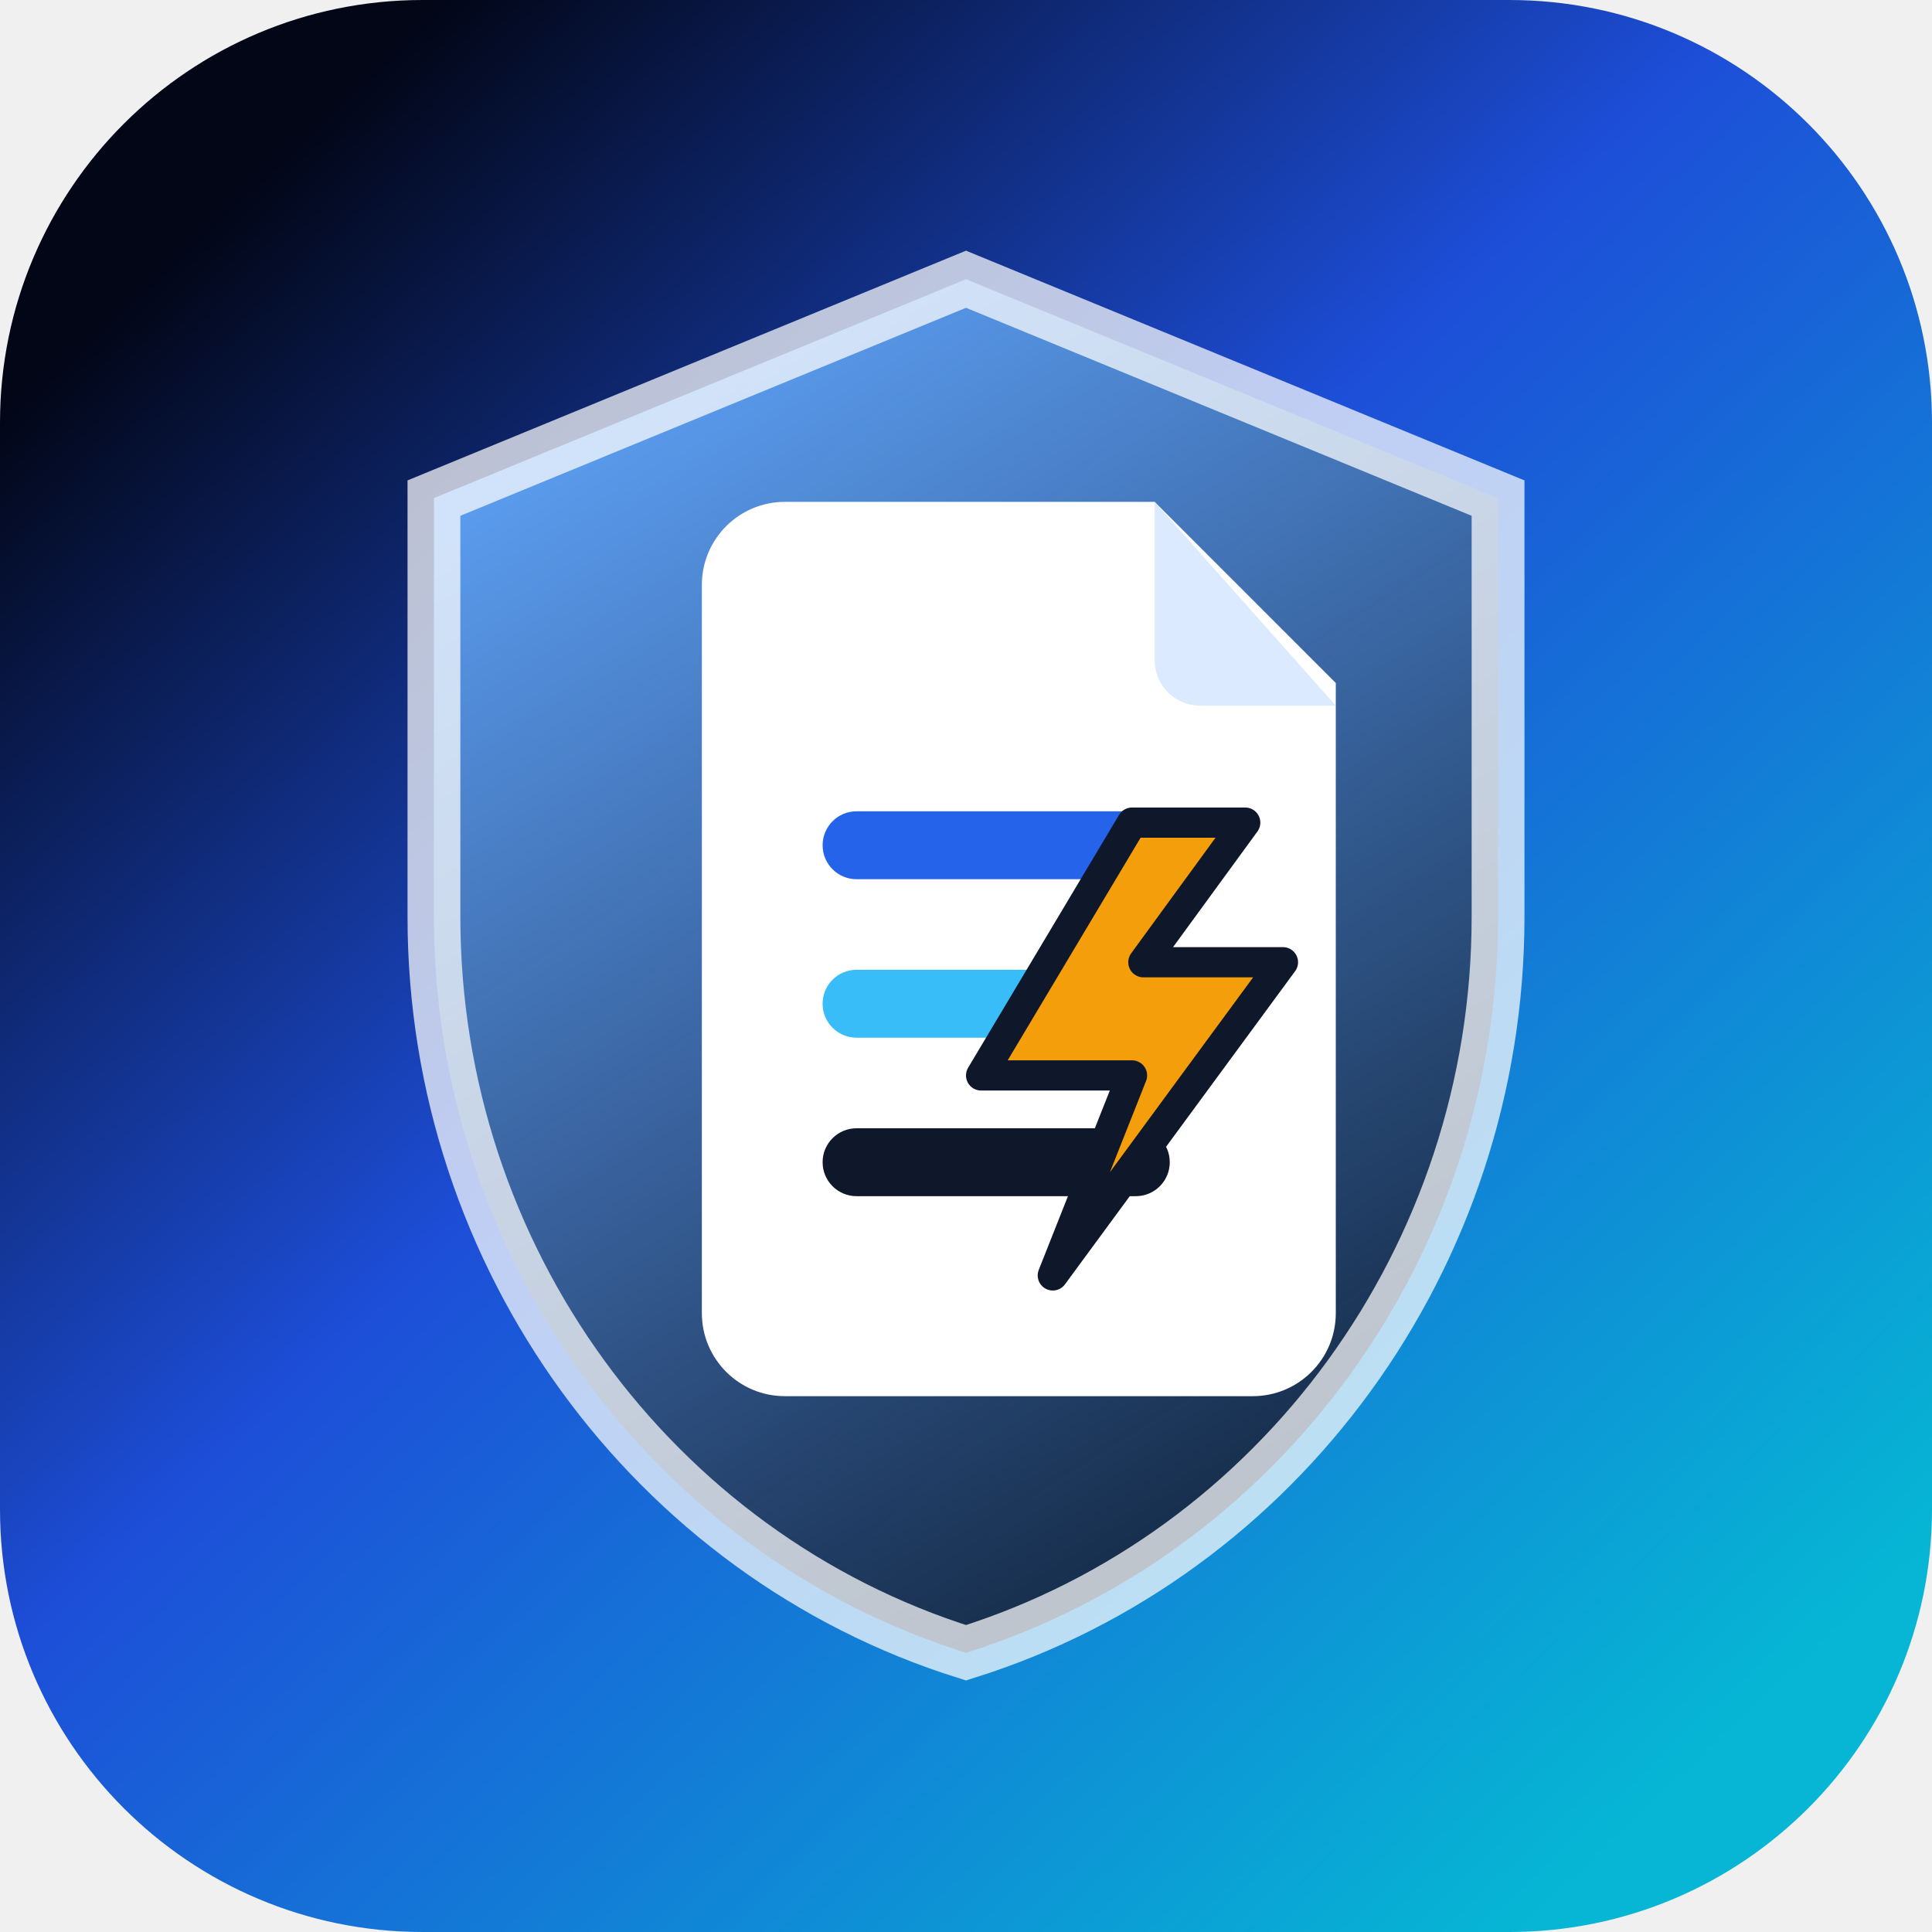
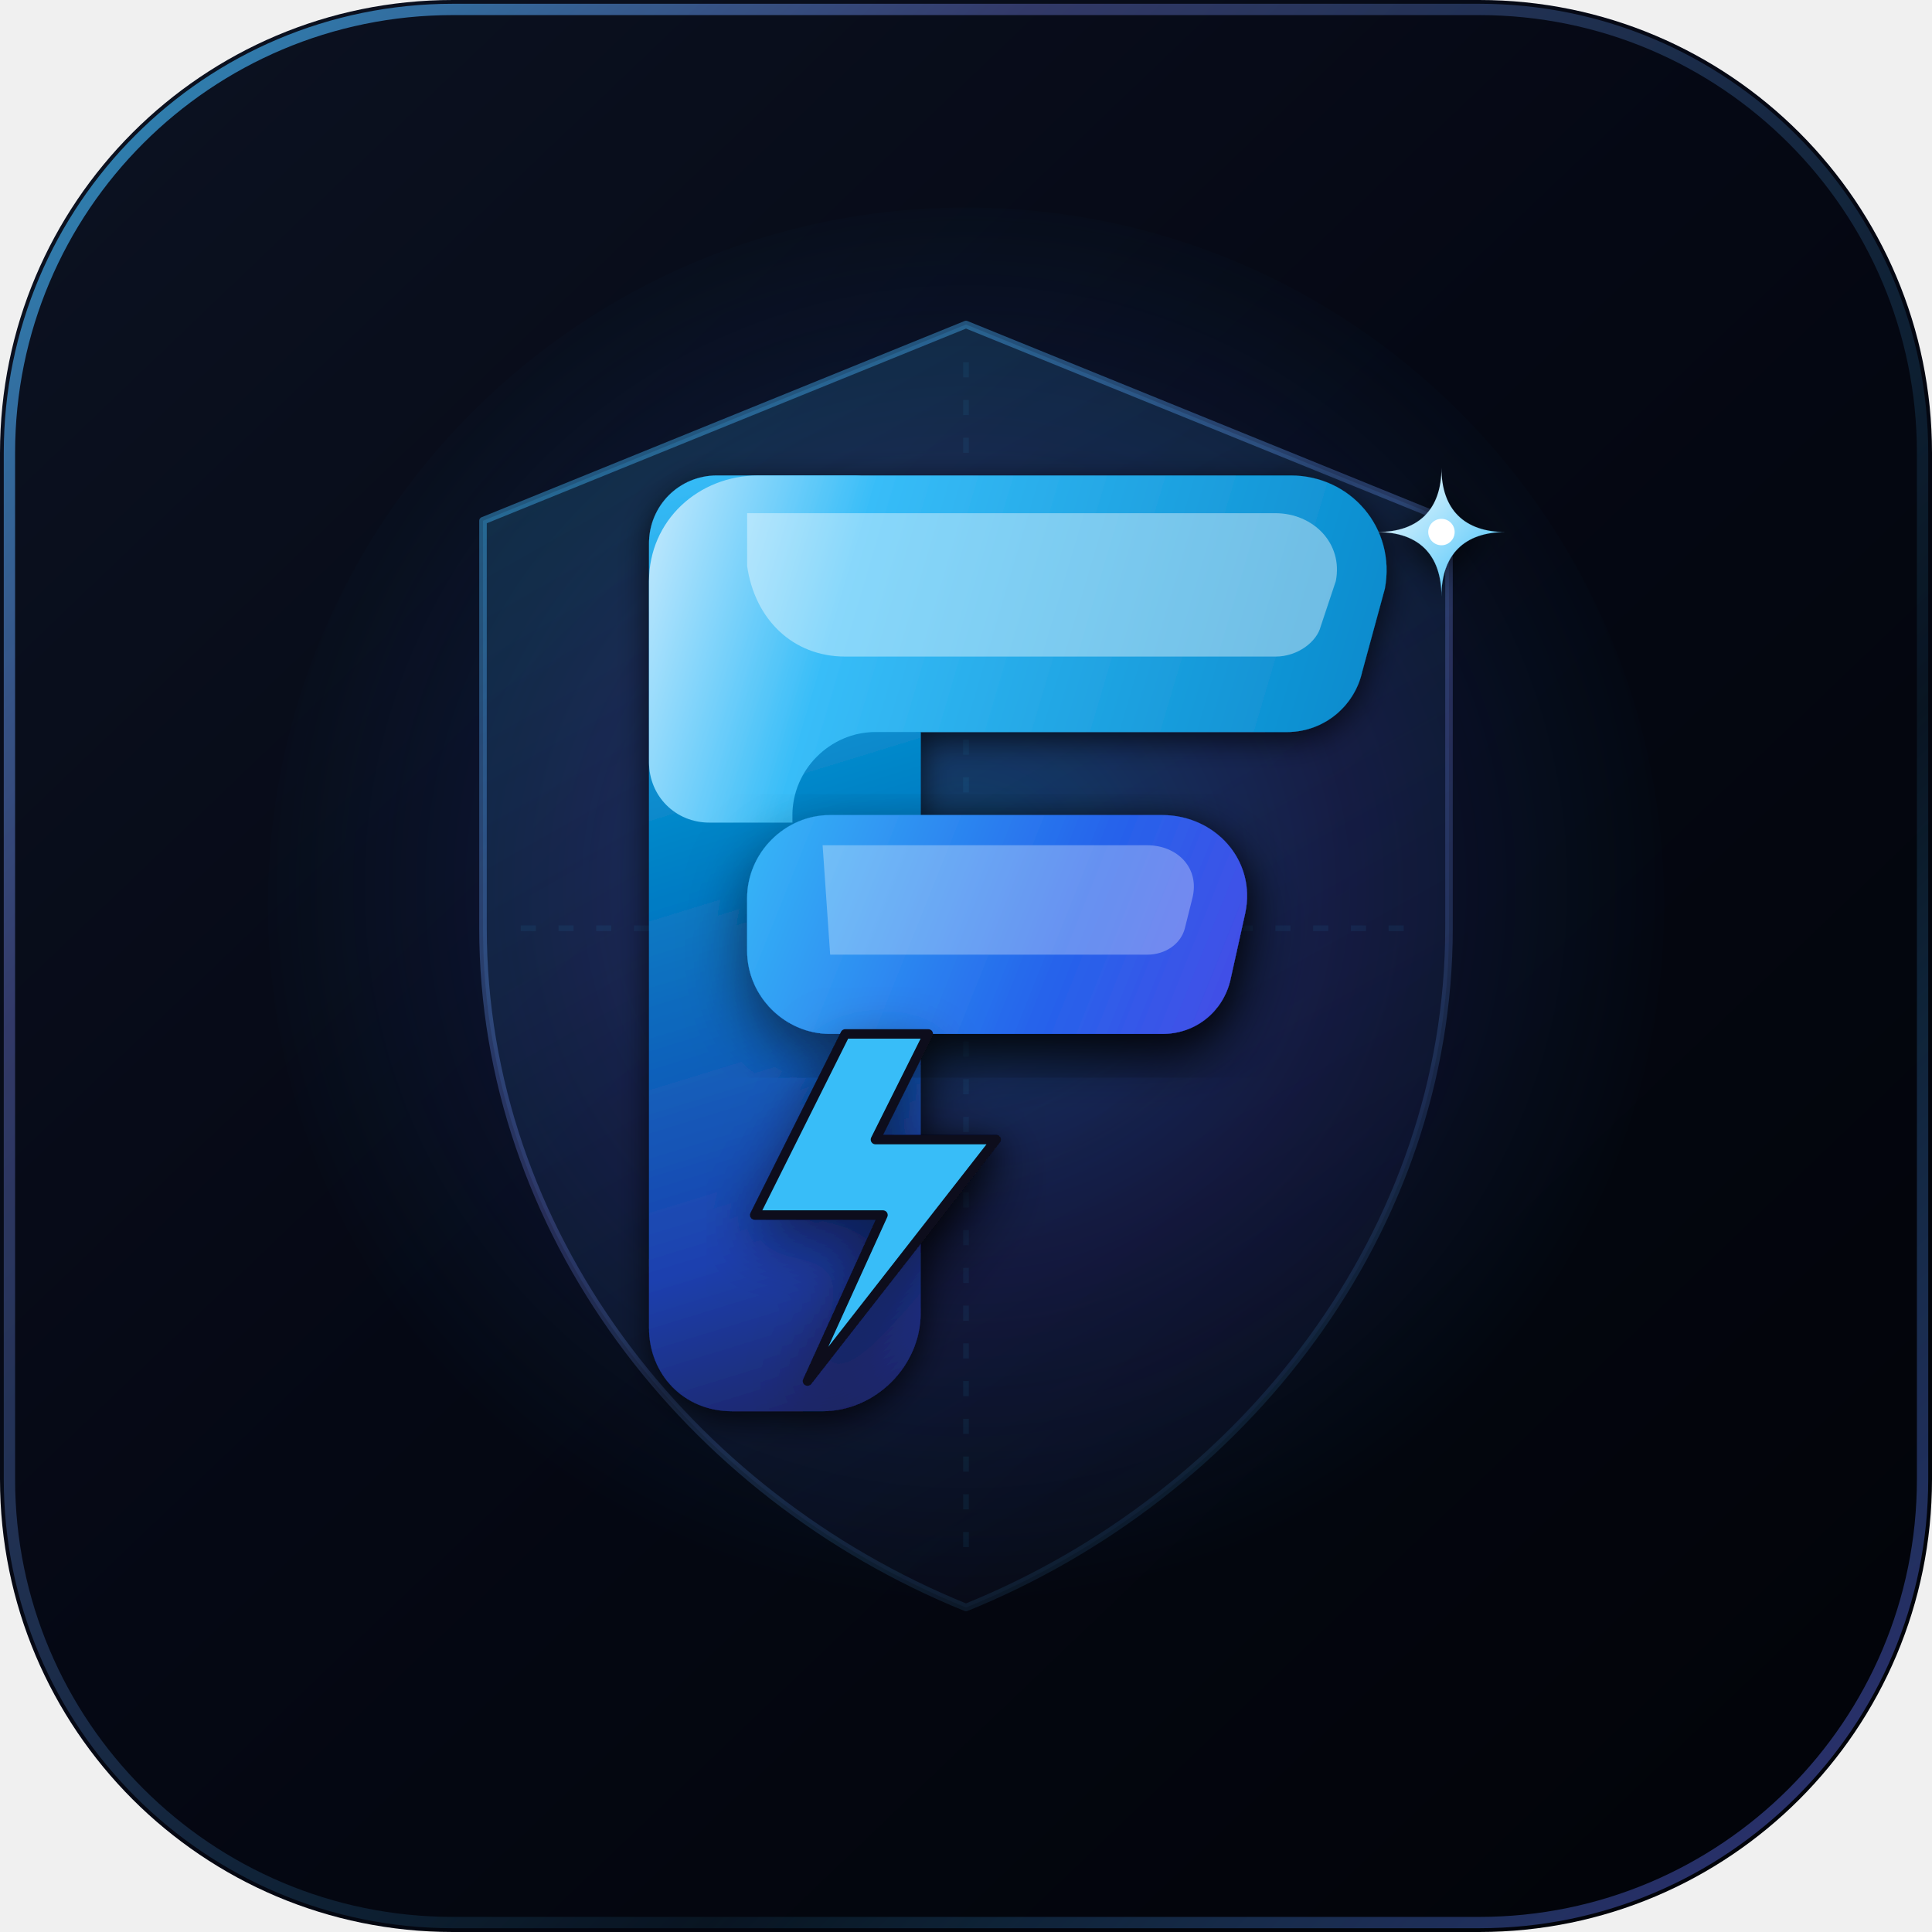
<svg xmlns="http://www.w3.org/2000/svg" width="512" height="512" viewBox="0 0 512 512" fill="none" role="img" aria-labelledby="title desc">
-   <rect width="512" height="512" rx="112" fill="url(#bg)" />
-   <path d="M256 74L397 132V243C397 333 339 412 256 438C173 412 115 333 115 243V132L256 74Z" fill="url(#shield)" stroke="rgba(255,255,255,.72)" stroke-width="14" />
-   <path d="M186 155C186 142.85 195.85 133 208 133H306L354 181V348C354 360.15 344.15 370 332 370H208C195.85 370 186 360.15 186 348V155Z" fill="white" />
-   <path d="M306 133V175C306 181.627 311.373 187 318 187H354" fill="#DBEAFE" />
-   <rect x="218" y="215" width="108" height="18" rx="9" fill="#2563EB" />
-   <rect x="218" y="257" width="74" height="18" rx="9" fill="#38BDF8" />
-   <rect x="218" y="299" width="92" height="18" rx="9" fill="#0F172A" />
-   <path d="M300 218L260 285H300L279 338L340 255H303L330 218H300Z" fill="#F59E0B" stroke="#0F172A" stroke-width="8" stroke-linejoin="round" />
  <defs>
-     <linearGradient id="bg" x1="66" y1="49" x2="456" y2="462" gradientUnits="userSpaceOnUse">
-       <stop stop-color="#020617" />
-       <stop offset="0.42" stop-color="#1D4ED8" />
-       <stop offset="1" stop-color="#06B6D4" />
+     <linearGradient id="ff-bg" x1="40" y1="30" x2="480" y2="490" gradientUnits="userSpaceOnUse">
+       <stop offset="0%" stop-color="#0B1120" />
+       <stop offset="45%" stop-color="#050814" />
+       <stop offset="100%" stop-color="#020409" />
    </linearGradient>
-     <linearGradient id="shield" x1="155" y1="99" x2="361" y2="427" gradientUnits="userSpaceOnUse">
-       <stop stop-color="#60A5FA" stop-opacity=".96" />
-       <stop offset="1" stop-color="#0F172A" stop-opacity=".92" />
+     <linearGradient id="ff-border" x1="20" y1="20" x2="490" y2="490" gradientUnits="userSpaceOnUse">
+       <stop offset="0%" stop-color="#38BDF8" stop-opacity="0.7" />
+       <stop offset="25%" stop-color="#818CF8" stop-opacity="0.35" />
+       <stop offset="70%" stop-color="#38BDF8" stop-opacity="0.08" />
+       <stop offset="100%" stop-color="#6366F1" stop-opacity="0.45" />
    </linearGradient>
+     <radialGradient id="ff-glow" cx="256" cy="235" r="190" gradientUnits="userSpaceOnUse">
+       <stop offset="0%" stop-color="#0284C7" stop-opacity="0.4" />
+       <stop offset="55%" stop-color="#4F46E5" stop-opacity="0.14" />
+       <stop offset="100%" stop-color="#0284C7" stop-opacity="0" />
+     </radialGradient>
+     <linearGradient id="shield-grad" x1="160" y1="90" x2="352" y2="430" gradientUnits="userSpaceOnUse">
+       <stop offset="0%" stop-color="#38BDF8" stop-opacity="0.18" />
+       <stop offset="100%" stop-color="#6366F1" stop-opacity="0.02" />
+     </linearGradient>
+     <linearGradient id="shield-stroke" x1="160" y1="90" x2="352" y2="430" gradientUnits="userSpaceOnUse">
+       <stop offset="0%" stop-color="#38BDF8" stop-opacity="0.45" />
+       <stop offset="50%" stop-color="#818CF8" stop-opacity="0.25" />
+       <stop offset="100%" stop-color="#38BDF8" stop-opacity="0.06" />
+     </linearGradient>
+     <linearGradient id="top-wing" x1="160" y1="130" x2="380" y2="195" gradientUnits="userSpaceOnUse">
+       <stop offset="0%" stop-color="#E0F2FE" />
+       <stop offset="30%" stop-color="#38BDF8" />
+       <stop offset="100%" stop-color="#0284C7" />
+     </linearGradient>
+     <linearGradient id="mid-wing" x1="190" y1="220" x2="340" y2="280" gradientUnits="userSpaceOnUse">
+       <stop offset="0%" stop-color="#38BDF8" />
+       <stop offset="60%" stop-color="#2563EB" />
+       <stop offset="100%" stop-color="#4F46E5" />
+     </linearGradient>
+     <linearGradient id="stem-grad" x1="160" y1="130" x2="240" y2="390" gradientUnits="userSpaceOnUse">
+       <stop offset="0%" stop-color="#38BDF8" />
+       <stop offset="35%" stop-color="#0284C7" />
+       <stop offset="75%" stop-color="#1E40AF" />
+       <stop offset="100%" stop-color="#1E1B4B" />
+     </linearGradient>
+     <linearGradient id="spark-grad" x1="0" y1="0" x2="1" y2="1">
+       <stop offset="0%" stop-color="#FFFFFF" />
+       <stop offset="100%" stop-color="#38BDF8" />
+     </linearGradient>
+     <filter id="shadow-main" x="-20%" y="-20%" width="140%" height="140%">
+       <feDropShadow dx="0" dy="8" stdDeviation="14" flood-color="#0284C7" flood-opacity="0.45" />
+       <feDropShadow dx="0" dy="2" stdDeviation="4" flood-color="#000000" flood-opacity="0.7" />
+     </filter>
+     <filter id="shadow-layer" x="-20%" y="-20%" width="140%" height="140%">
+       <feDropShadow dx="0" dy="6" stdDeviation="8" flood-color="#000000" flood-opacity="0.55" />
+     </filter>
  </defs>
+   <rect width="512" height="512" rx="120" fill="url(#ff-bg)" />
+   <rect x="2.5" y="2.5" width="507" height="507" rx="117.5" stroke="url(#ff-border)" stroke-width="3" fill="none" />
+   <circle cx="256" cy="240" r="185" fill="url(#ff-glow)" />
+   <path d="M256 86 L384 138 V246 C384 326 330 396 256 426 C182 396 128 326 128 246 V138 Z" fill="url(#shield-grad)" stroke="url(#shield-stroke)" stroke-width="2" stroke-linejoin="round" />
+   <path d="M256 96 V416 M138 246 H374" stroke="#38BDF8" stroke-opacity="0.07" stroke-width="1.5" stroke-dasharray="4 6" />
+   <g filter="url(#shadow-main)">
+     <path d="M 172 144              C 172 134 180 126 190 126              H 226              C 236 126 244 134 244 144              V 348              C 244 362 232 374 218 374              L 194 374              C 181 374 172 364 172 352              Z" fill="url(#stem-grad)" />
+     <path d="M 172 154              C 172 138 185 126 201 126              H 342              C 358 126 370 140 367 156              L 361 178              C 359 187 351 194 341 194              H 232              C 220 194 210 204 210 216              V 218              H 188              C 179 218 172 211 172 202              Z" fill="url(#top-wing)" />
+     <path d="M 198 136 H 338 C 348 136 356 144 354 154 L 350 166 C 349 170 344 174 338 174 H 224 C 210 174 200 164 198 150 Z" fill="#FFFFFF" opacity="0.4" />
+     <g filter="url(#shadow-layer)">
+       <path d="M 198 238                C 198 226 208 216 220 216                H 308                C 322 216 333 228 330 242                L 326 260                C 324 268 317 274 308 274                H 220                C 208 274 198 264 198 252                Z" fill="url(#mid-wing)" />
+       <path d="M 218 224 H 304 C 312 224 318 230 316 238 L 314 246 C 313 250 309 253 304 253 H 220 Z" fill="#FFFFFF" opacity="0.3" />
+     </g>
+     <path d="M 224 274 L 200 322 H 234 L 214 366 L 264 302 H 232 L 246 274 Z" fill="#38BDF8" stroke="#090E1A" stroke-width="2.5" stroke-linejoin="round" filter="url(#shadow-layer)" />
+     <path d="M 382 124              C 382 135 388 141 399 141              C 388 141 382 147 382 158              C 382 147 376 141 365 141              C 376 141 382 135 382 124 Z" fill="url(#spark-grad)" />
+     <circle cx="382" cy="141" r="3.5" fill="#FFFFFF" />
+   </g>
</svg>
